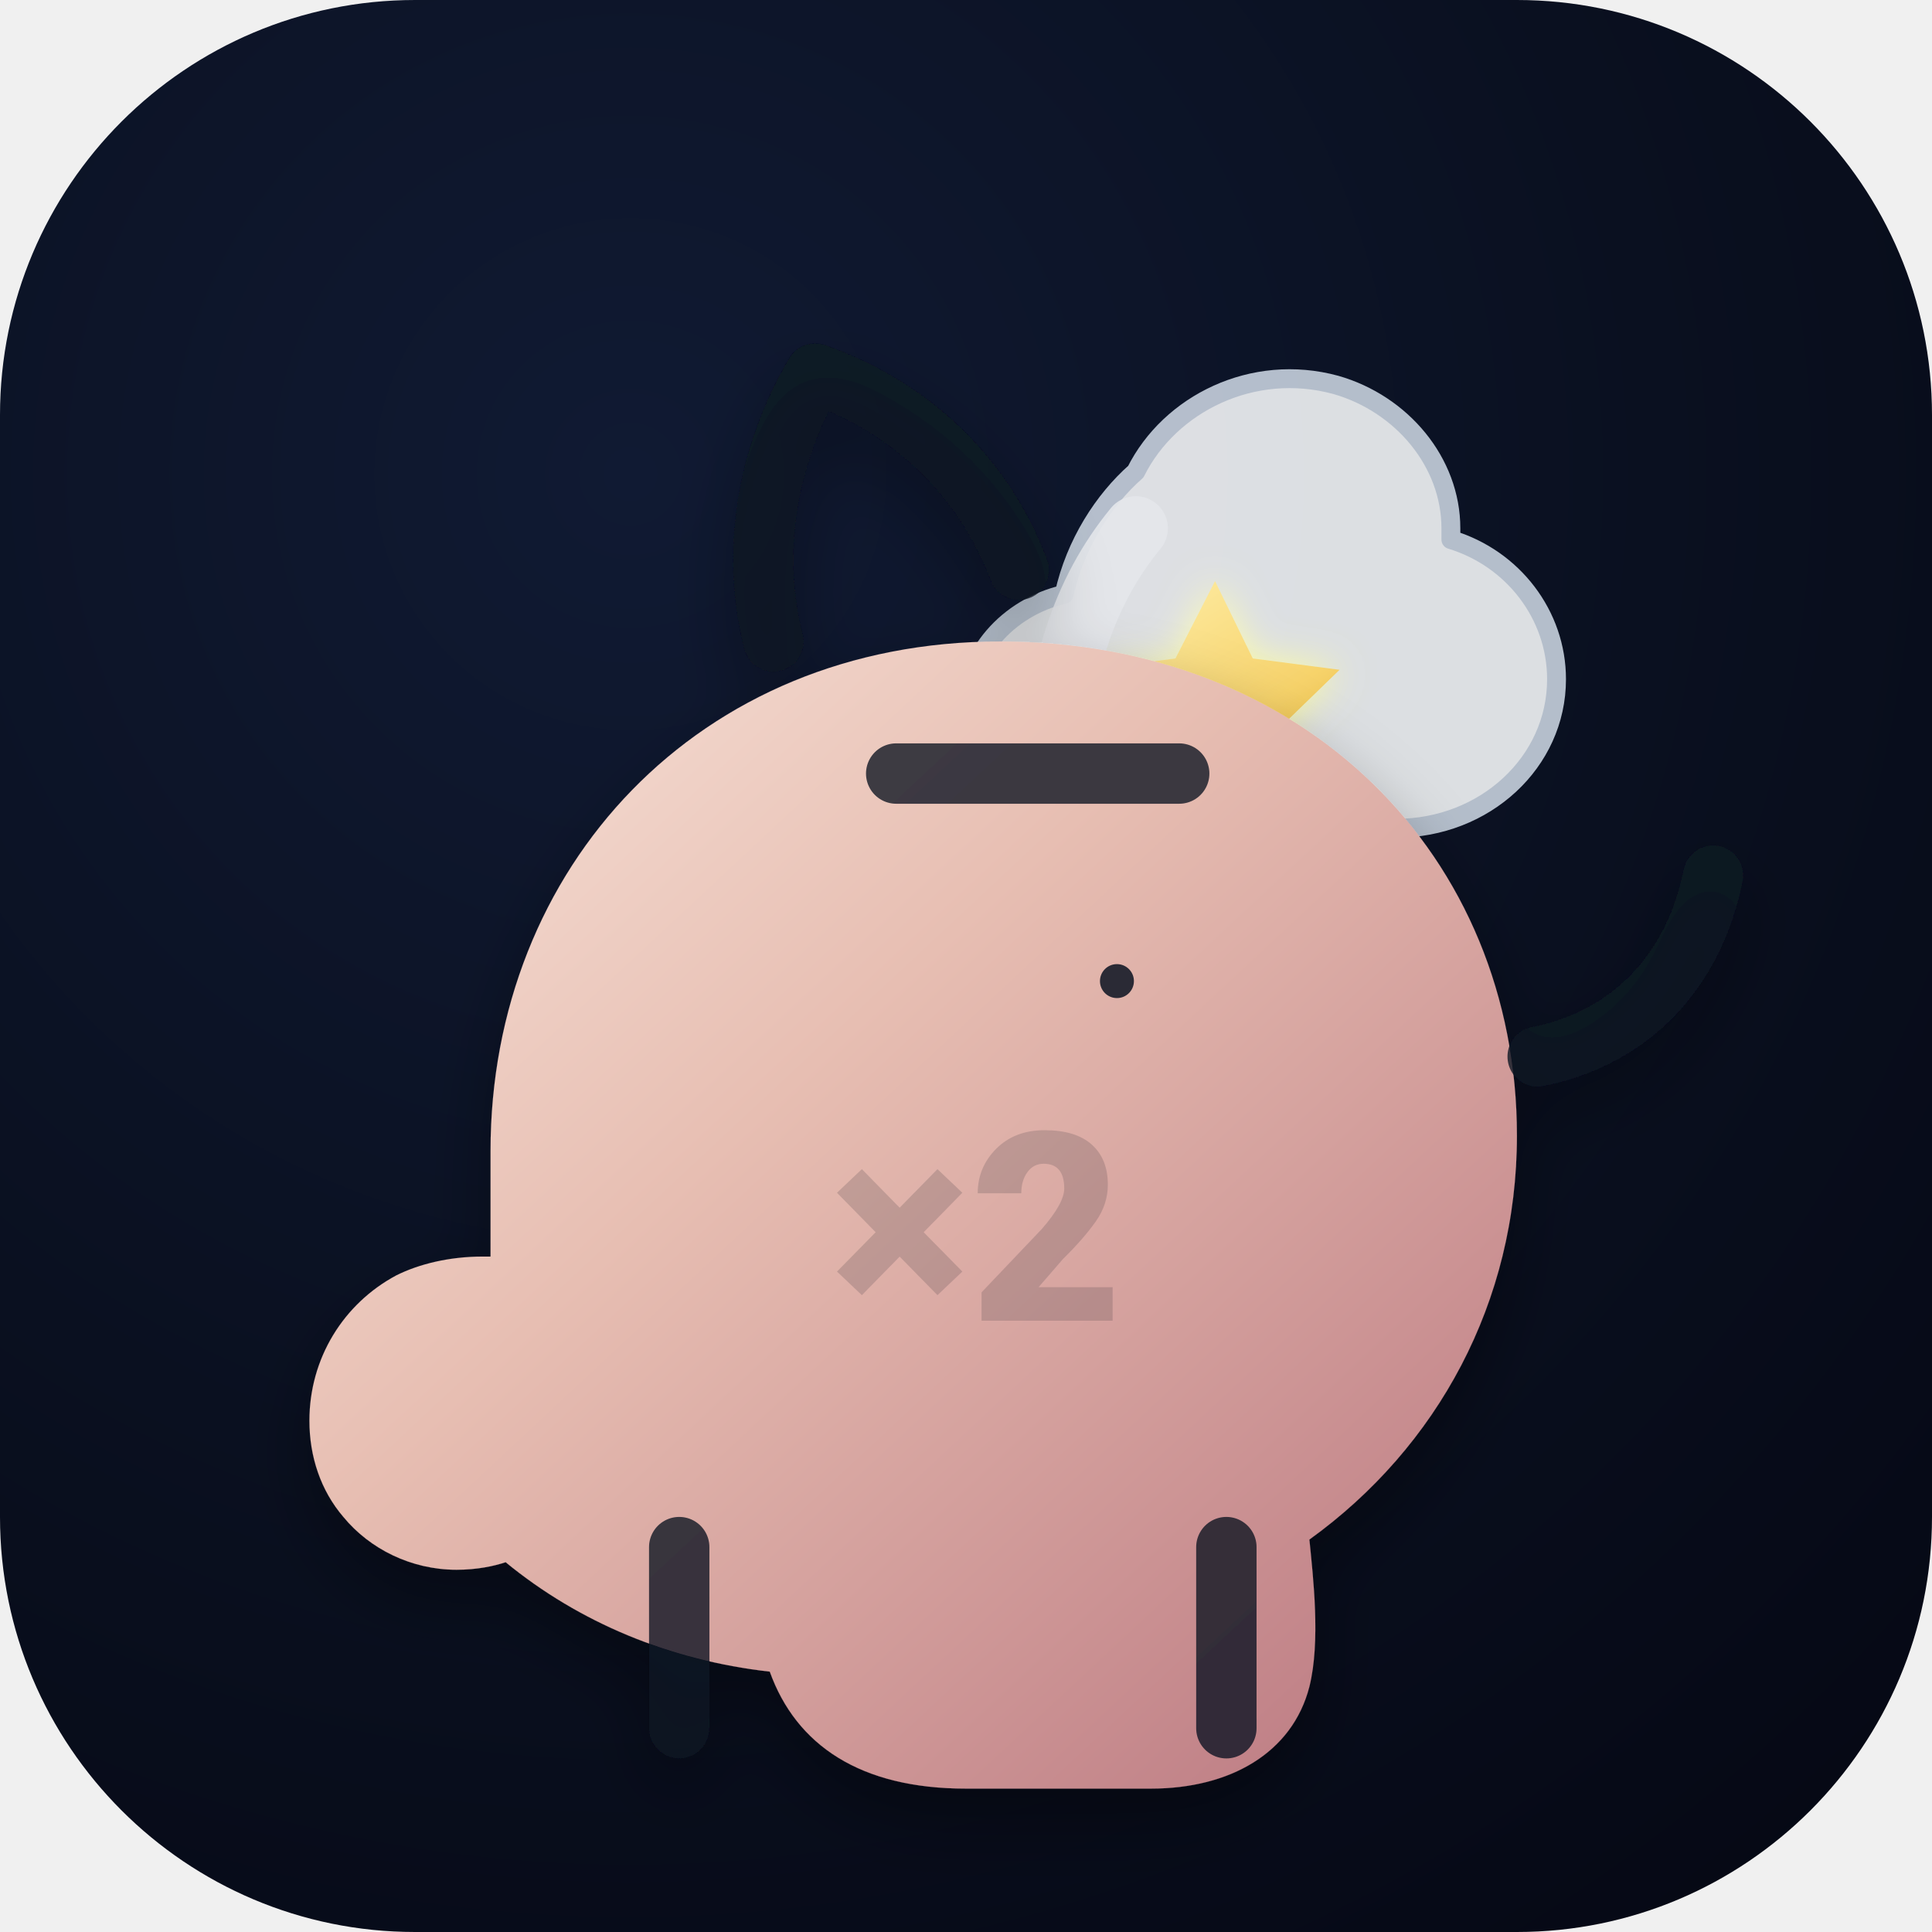
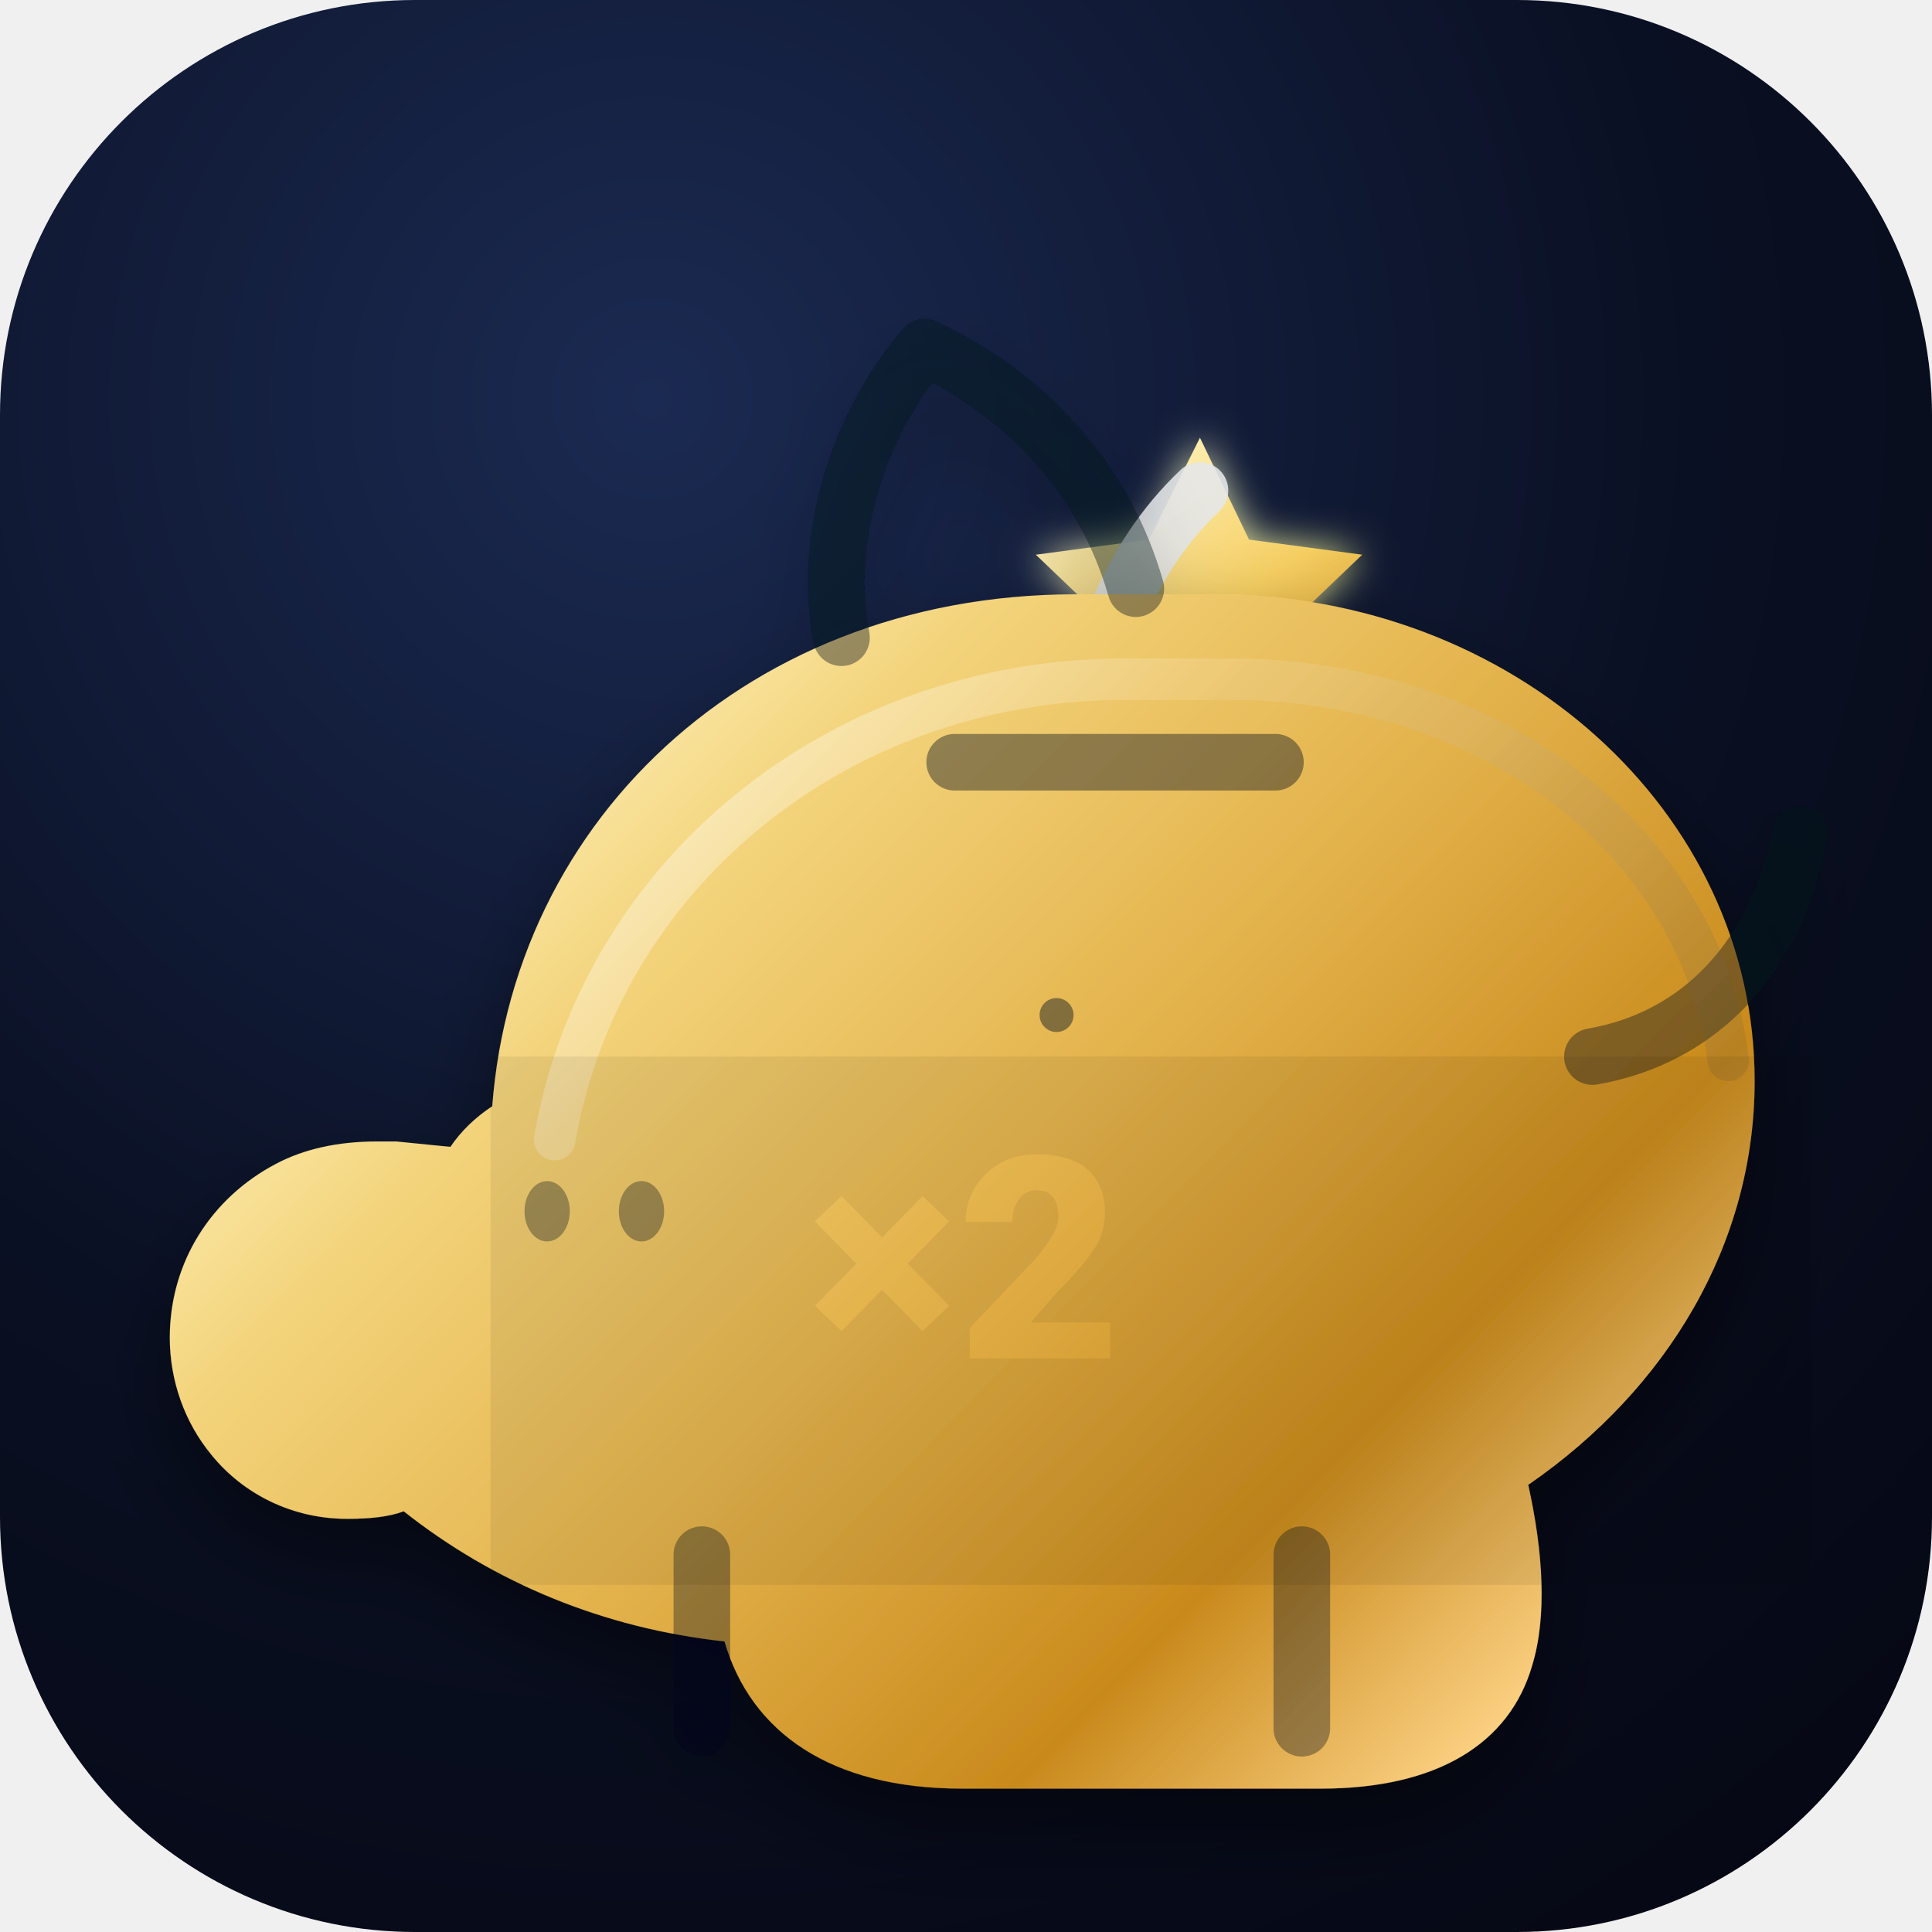
<svg xmlns="http://www.w3.org/2000/svg" width="1024" height="1024" viewBox="0 0 1024 1024" fill="none">
  <defs>
-     <radialGradient id="bg" cx="0" cy="0" r="1" gradientUnits="userSpaceOnUse" gradientTransform="translate(340 250) rotate(55) scale(980 980)">
-       <stop offset="0" stop-color="#101A33" />
-       <stop offset="0.55" stop-color="#0A1020" />
-       <stop offset="1" stop-color="#050814" />
+     <radialGradient id="bg" cx="0" cy="0" r="1" gradientUnits="userSpaceOnUse" gradientTransform="translate(340 210) rotate(55) scale(1020 1020)">
+       <stop offset="0" stop-color="#1B2A52" />
+       <stop offset="0.55" stop-color="#0A1023" />
+       <stop offset="1" stop-color="#050713" />
    </radialGradient>
-     <linearGradient id="pig" x1="260" y1="330" x2="820" y2="930" gradientUnits="userSpaceOnUse">
-       <stop offset="0" stop-color="#F6E0D6" />
-       <stop offset="0.35" stop-color="#E7BEB2" />
-       <stop offset="1" stop-color="#B8747E" />
+     <linearGradient id="goldMetal" x1="250" y1="350" x2="820" y2="910" gradientUnits="userSpaceOnUse">
+       <stop offset="0" stop-color="#FFF7C7" />
+       <stop offset="0.22" stop-color="#F3D37A" />
+       <stop offset="0.5" stop-color="#E3B24B" />
+       <stop offset="0.78" stop-color="#C98A1C" />
+       <stop offset="1" stop-color="#FFD68A" />
    </linearGradient>
-     <linearGradient id="gold" x1="610" y1="280" x2="720" y2="450" gradientUnits="userSpaceOnUse">
-       <stop offset="0" stop-color="#FFF2B2" />
-       <stop offset="0.55" stop-color="#F7D36B" />
-       <stop offset="1" stop-color="#D19A12" />
+     <linearGradient id="goldRim" x1="300" y1="420" x2="780" y2="900" gradientUnits="userSpaceOnUse">
+       <stop offset="0" stop-color="#FFFFFF" stop-opacity="0.55" />
+       <stop offset="0.28" stop-color="#FFFFFF" stop-opacity="0.15" />
+       <stop offset="1" stop-color="#000000" stop-opacity="0.18" />
+     </linearGradient>
+     <linearGradient id="sparkGold" x1="590" y1="230" x2="710" y2="390" gradientUnits="userSpaceOnUse">
+       <stop offset="0" stop-color="#FFF7C7" />
+       <stop offset="0.55" stop-color="#F6CF63" />
+       <stop offset="1" stop-color="#C98916" />
    </linearGradient>
    <filter id="softShadow" x="-30%" y="-30%" width="160%" height="160%">
-       <feDropShadow dx="0" dy="18" stdDeviation="18" flood-color="#000000" flood-opacity="0.35" />
+       <feDropShadow dx="0" dy="22" stdDeviation="22" flood-color="#000000" flood-opacity="0.45" />
    </filter>
-     <filter id="goldGlow" x="-60%" y="-60%" width="220%" height="220%">
+     <filter id="sparkGlow" x="-60%" y="-60%" width="220%" height="220%">
      <feGaussianBlur stdDeviation="10" result="blur" />
-       <feColorMatrix in="blur" type="matrix" values="1 0 0 0 0.9  0 1 0 0 0.72  0 0 1 0 0.18  0 0 0 0.9 0" result="glow" />
+       <feColorMatrix in="blur" type="matrix" values="1 0 0 0 0.95  0 1 0 0 0.78  0 0 1 0 0.22  0 0 0 0.85 0" result="glow" />
      <feMerge>
        <feMergeNode in="glow" />
        <feMergeNode in="SourceGraphic" />
      </feMerge>
    </filter>
+     <mask id="engraveMask">
+       <rect width="1024" height="1024" fill="white" />
+       <text x="428" y="720" font-family="-apple-system, BlinkMacSystemFont, Segoe UI, Roboto, Helvetica, Arial, sans-serif" font-size="150" font-weight="800" fill="black">×2</text>
+     </mask>
  </defs>
  <rect width="1024" height="1024" rx="220" fill="url(#bg)" />
  <g>
-     <path d="M602 250c18-36 62-58 106-46 35 10 61 41 61 76 0 2 0 4 0 6 33 10 56 40 56 74 0 44-38 79-85 79H585c-40 0-73-28-73-63 0-29 22-54 52-61 6-27 21-50 38-65z" fill="#F8FAFC" opacity="0.88" stroke="#CBD5E1" stroke-width="10" stroke-linejoin="round" />
-     <path d="M644 308l20 41 46 6-34 33 8 46-40-21-41 21 8-46-34-33 46-6 21-41z" fill="url(#gold)" filter="url(#goldGlow)" />
-     <path d="M560 410c0-52 14-96 42-130" stroke="#E5E7EB" stroke-opacity="0.9" stroke-width="34" stroke-linecap="round" />
+     <path d="M636 232l26 54 60 8-44 42 10 60-52-27-53 27 10-60-44-42 60-8 27-54z" fill="url(#sparkGold)" filter="url(#sparkGlow)" />
+     <path d="M570 424c6-74 28-128 66-164" stroke="#E5E7EB" stroke-opacity="0.88" stroke-width="30" stroke-linecap="round" />
  </g>
  <g filter="url(#softShadow)">
-     <path d="M260 610c0-150 110-270 270-270 162 0 274 114 274 262 0 88-42 165-110 214 2 20 6 54 0 78-9 35-42 54-84 54H512c-56 0-90-23-104-62-53-6-101-26-140-58-6 2-15 4-26 4-24 0-46-11-60-28-12-14-18-32-18-51 0-33 18-62 46-77 12-6 28-10 46-10h4z" fill="url(#pig)" />
-     <path d="M410 340c-12-46-4-98 22-142 52 18 90 56 108 104" stroke="#0B1220" stroke-opacity="0.78" stroke-width="32" stroke-linecap="round" stroke-linejoin="round" />
-     <path d="M815 560c50-10 83-46 93-96" stroke="#0B1220" stroke-opacity="0.78" stroke-width="32" stroke-linecap="round" />
-     <path d="M360 820v96" stroke="#0B1220" stroke-opacity="0.78" stroke-width="32" stroke-linecap="round" />
-     <path d="M650 820v96" stroke="#0B1220" stroke-opacity="0.78" stroke-width="32" stroke-linecap="round" />
-     <circle cx="592" cy="520" r="9" fill="#0B1220" fill-opacity="0.85" />
-     <path d="M475 410h150" stroke="#0B1220" stroke-opacity="0.78" stroke-width="32" stroke-linecap="round" />
-     <text x="440" y="700" font-family="-apple-system, BlinkMacSystemFont, Segoe UI, Roboto, Helvetica, Arial, sans-serif" font-size="140" font-weight="800" fill="#0B1220" opacity="0.16">×2</text>
+     <path d="M260 610c0-165 130-295 310-295h74c158 0 286 115 286 258 0 86-46 163-120 214 8 36 10 70 2 96-12 41-50 65-112 65H510c-70 0-112-30-126-78-64-7-122-31-170-69-8 3-18 4-30 4-29 0-55-13-72-34-14-17-22-39-22-62 0-40 22-74 56-92 15-8 33-12 54-12h10z" fill="url(#goldMetal)" />
+     <ellipse cx="318" cy="642" rx="90" ry="72" fill="url(#goldMetal)" />
+     <ellipse cx="290" cy="642" rx="12" ry="16" fill="#0B1220" fill-opacity="0.34" />
+     <ellipse cx="340" cy="642" rx="12" ry="16" fill="#0B1220" fill-opacity="0.34" />
+     <path d="M446 338c-10-52 8-112 44-154 56 26 96 72 112 128" stroke="#0B1220" stroke-opacity="0.40" stroke-width="30" stroke-linecap="round" stroke-linejoin="round" />
+     <path d="M844 560c58-10 98-54 110-118" stroke="#0B1220" stroke-opacity="0.40" stroke-width="30" stroke-linecap="round" />
+     <path d="M372 824v92" stroke="#0B1220" stroke-opacity="0.36" stroke-width="30" stroke-linecap="round" />
+     <path d="M690 824v92" stroke="#0B1220" stroke-opacity="0.36" stroke-width="30" stroke-linecap="round" />
+     <path d="M506 404h170" stroke="#0B1220" stroke-opacity="0.42" stroke-width="30" stroke-linecap="round" />
+     <circle cx="560" cy="538" r="9" fill="#0B1220" fill-opacity="0.45" />
+     <path d="M294 604c24-140 150-244 302-244h56c140 0 250 88 264 202" stroke="url(#goldRim)" stroke-width="22" stroke-linecap="round" opacity="0.85" />
+     <g mask="url(#engraveMask)">
+       <rect x="260" y="560" width="700" height="280" fill="#000000" opacity="0.07" />
+     </g>
  </g>
</svg>
